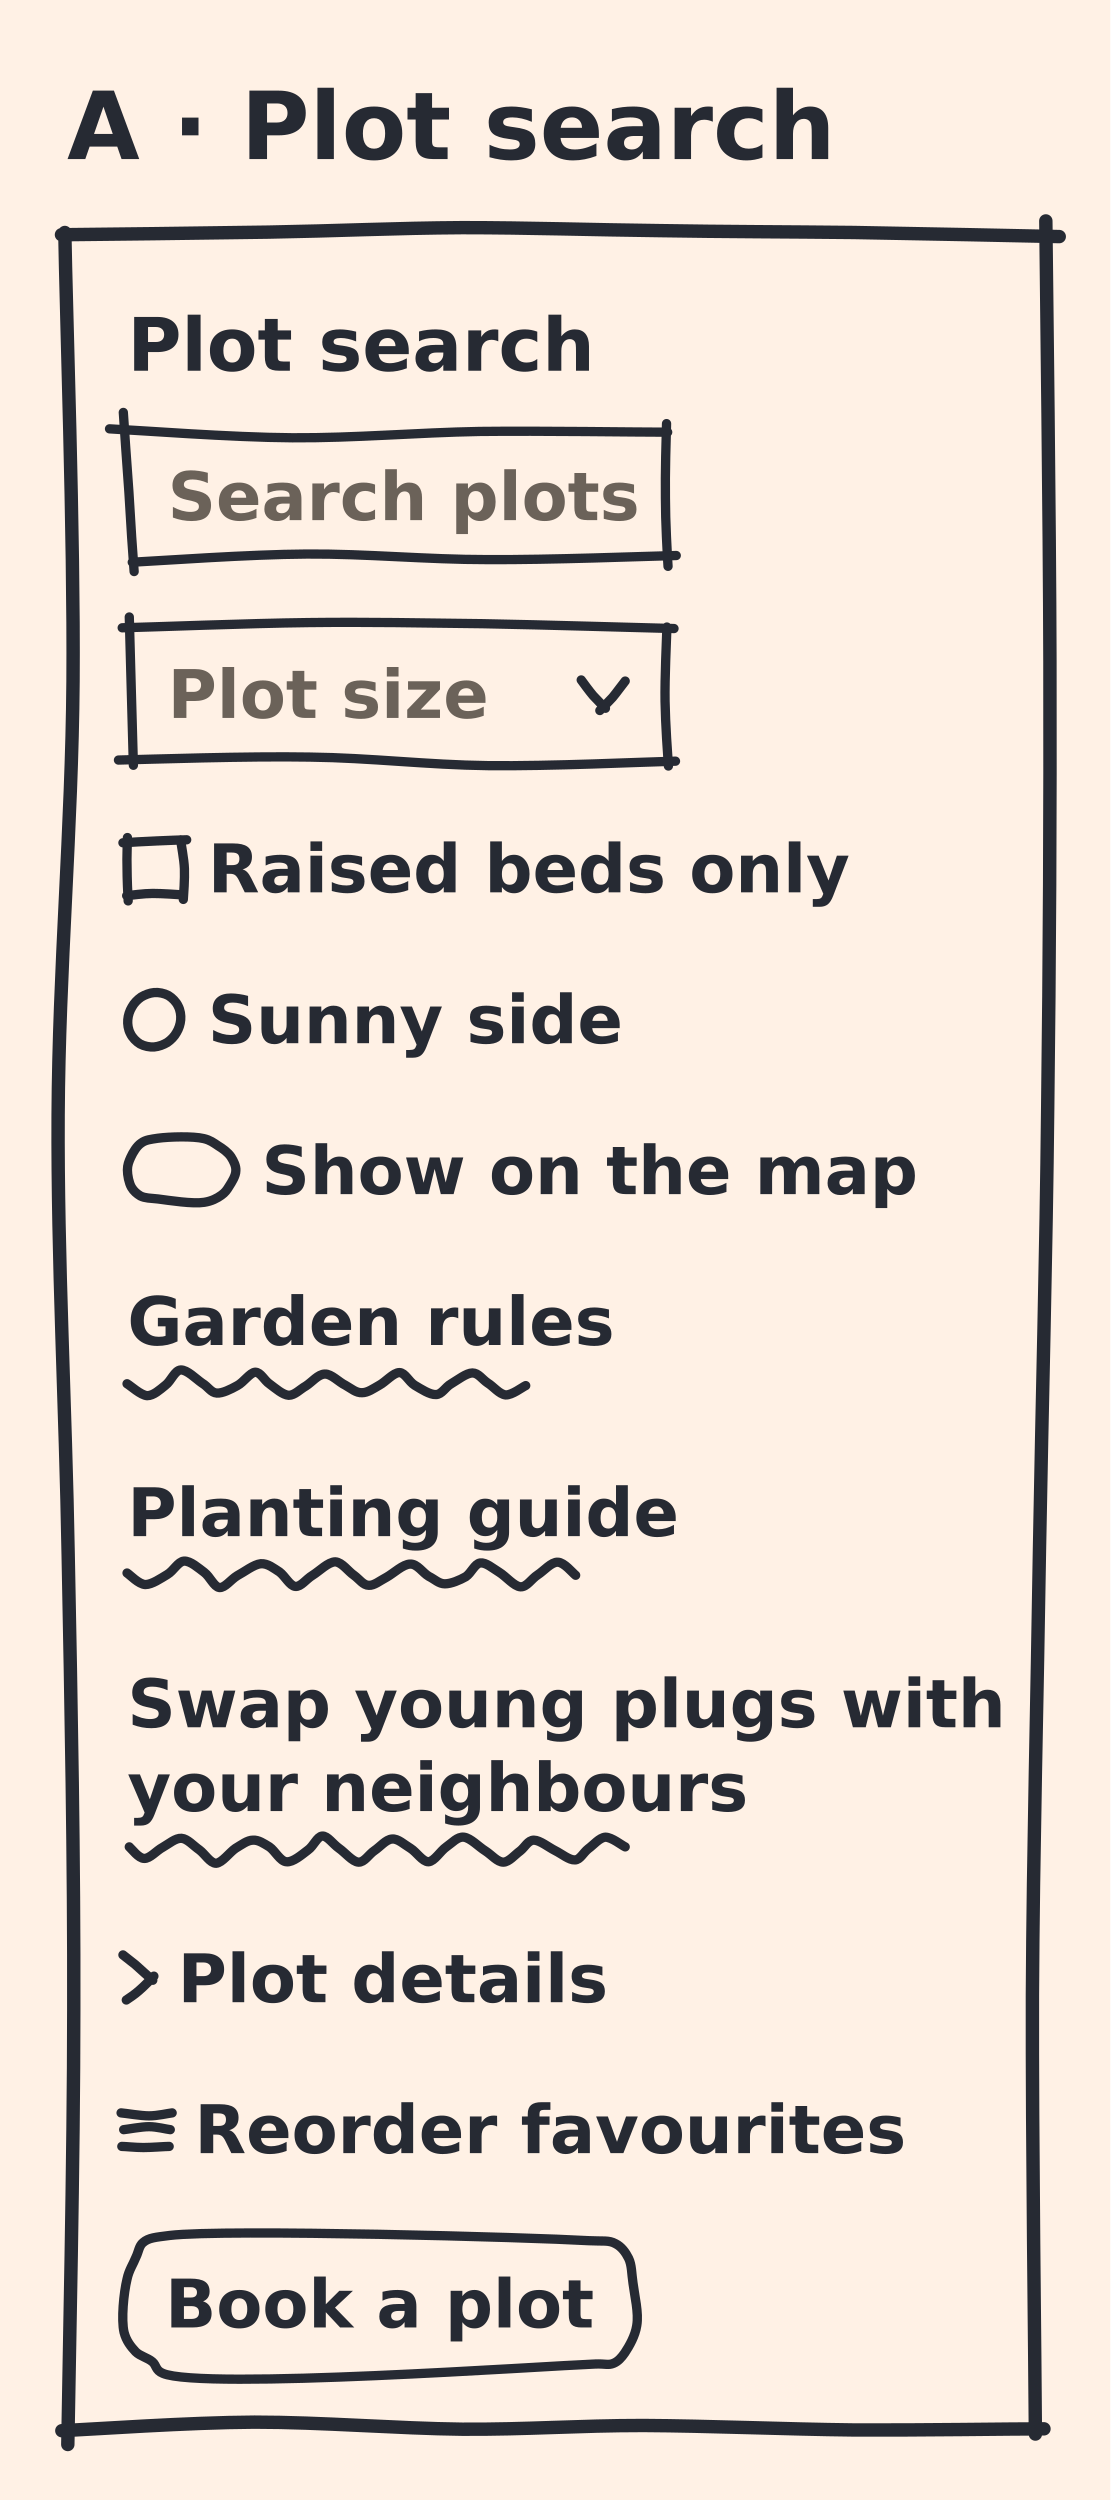
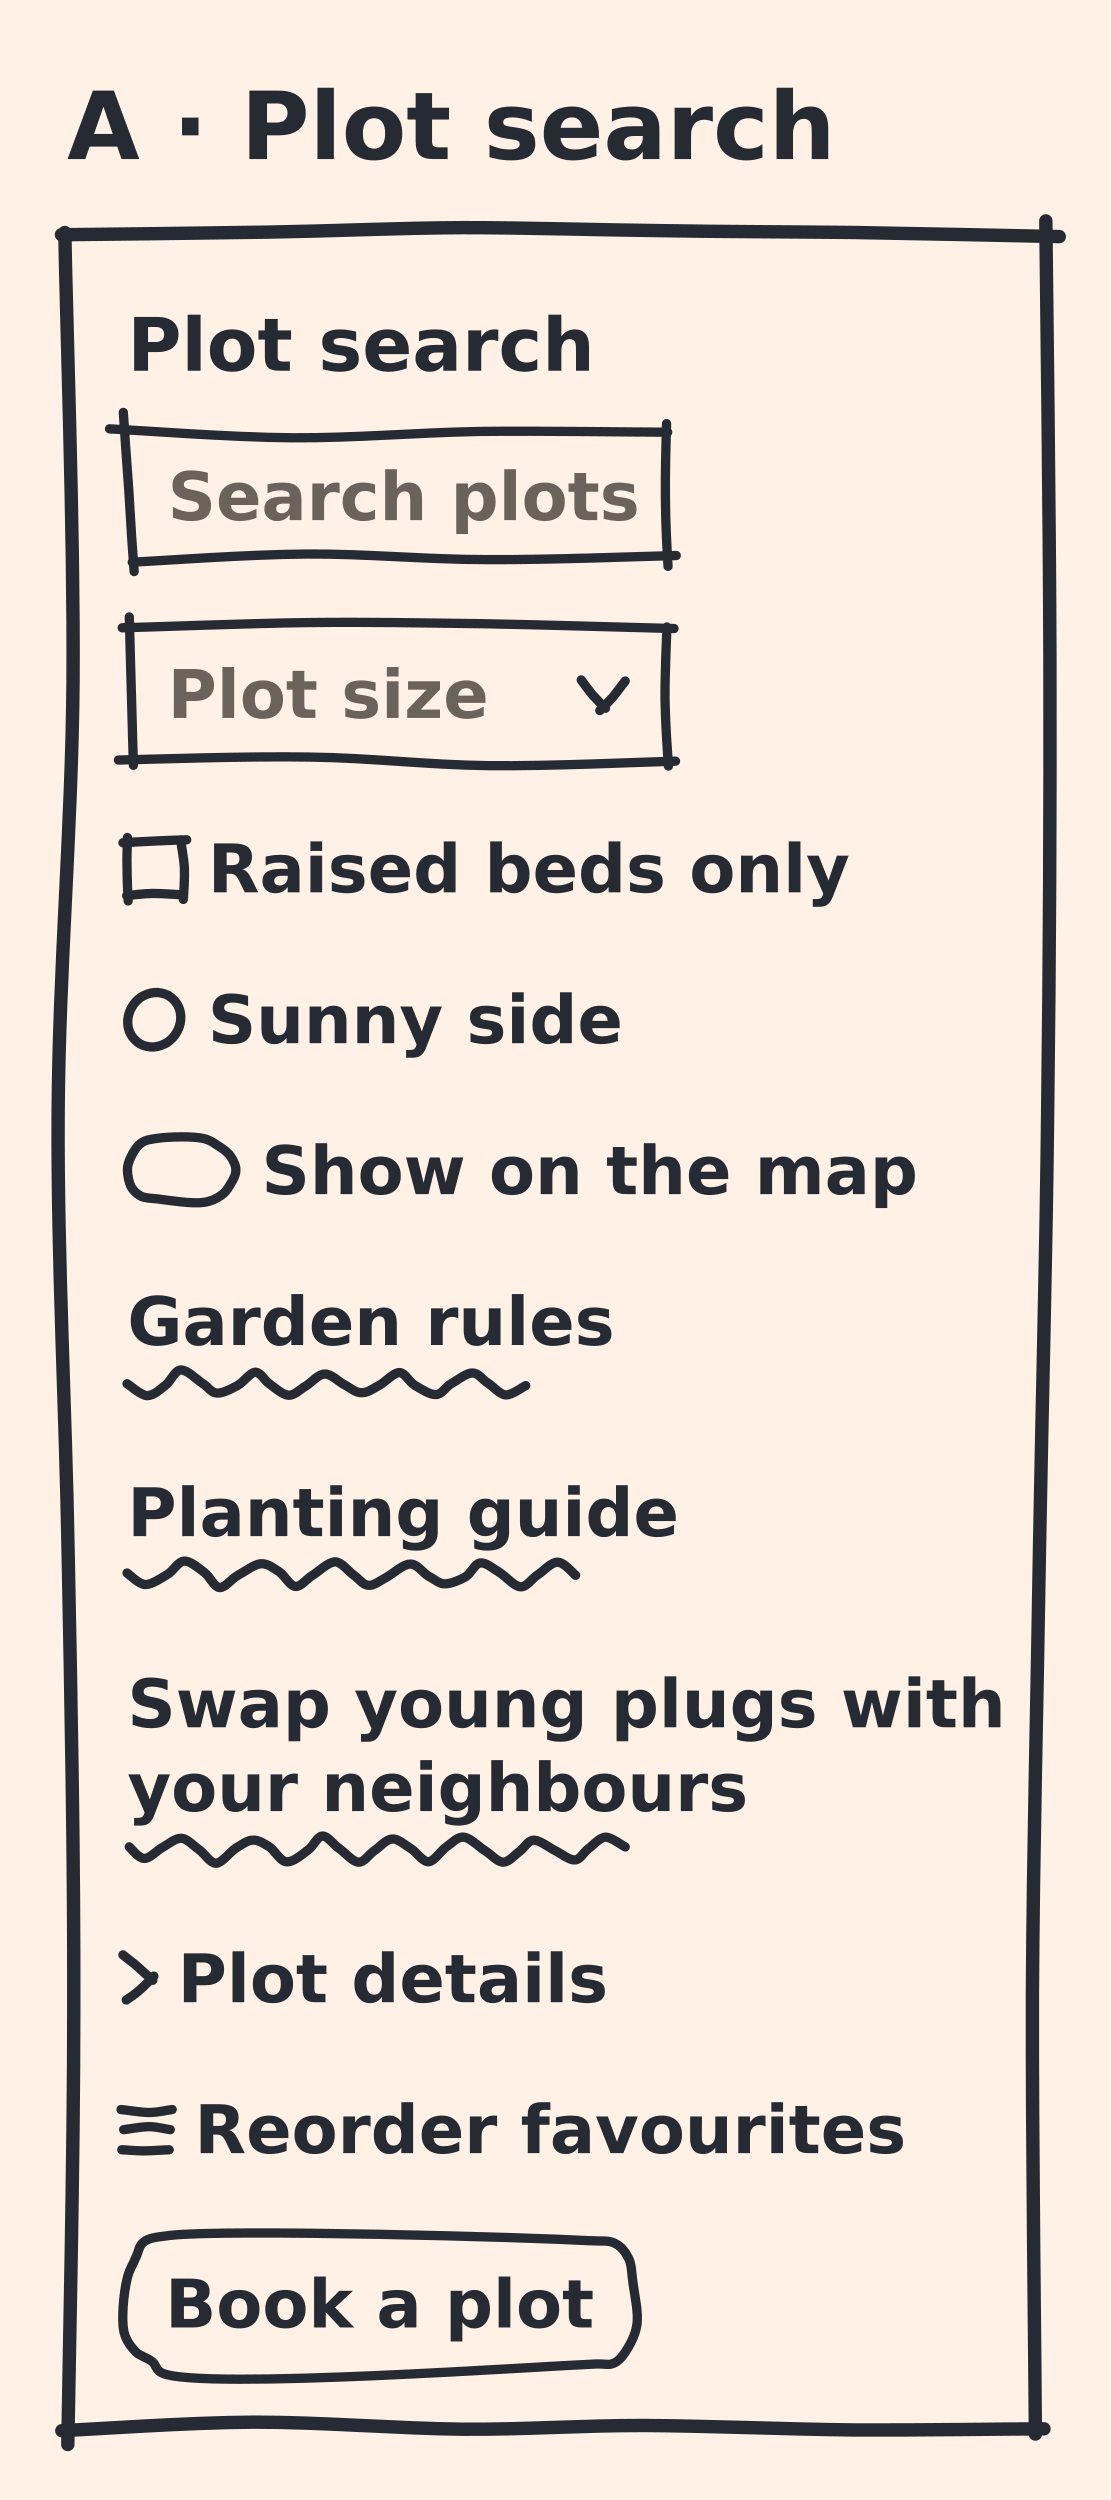
<svg xmlns="http://www.w3.org/2000/svg" viewBox="-18.0 -64.0 298.0 671.0" width="298.0" height="671.0" role="img">
  <rect x="-18.0" y="-64.0" width="298.0" height="671.0" fill="#fff1e5" />
  <g class="variant">
    <text text-anchor="start" font-family="'Atkinson Hyperlegible Next', Avenir, 'Segoe UI', Seravek, Ubuntu, Calibri, 'DejaVu Sans', sans-serif" font-size="25.2" font-weight="700" fill="#262a33">
      <tspan x="0.0" y="-21.3">A · Plot search</tspan>
    </text>
    <g class="place">
      <path d="M-1.5,-1.0 C7.7,-1.1 36.0,-1.4 54.0,-1.7 C71.9,-2.0 88.6,-2.8 106.1,-2.9 C123.6,-2.9 141.6,-2.3 159.1,-2.1 C176.6,-1.8 193.3,-1.8 211.2,-1.6 C229.0,-1.3 257.1,-0.7 266.3,-0.5 M262.7,-4.7 C262.9,15.0 263.7,73.9 263.8,113.6 C263.9,153.3 263.7,193.7 263.2,233.4 C262.8,273.1 261.7,311.9 261.0,351.6 C260.4,391.3 259.3,432.0 259.1,471.6 C259.0,511.2 259.8,569.7 259.9,589.3 M262.2,587.9 C253.6,587.9 228.9,588.3 211.0,588.2 C193.1,588.0 172.2,587.1 154.7,587.0 C137.2,587.0 123.5,588.1 106.1,588.0 C88.7,587.8 68.2,586.1 50.3,586.1 C32.4,586.2 7.2,588.0 -1.4,588.4 M0.2,592.1 C0.5,572.7 1.8,515.3 1.8,475.5 C1.9,435.7 1.1,393.4 0.3,353.4 C-0.4,313.4 -2.6,274.4 -2.4,235.3 C-2.2,196.2 1.3,158.4 1.6,118.9 C1.9,79.4 -0.3,18.5 -0.6,-1.6" fill="none" stroke="#262a33" stroke-width="3.6" stroke-linecap="round" stroke-linejoin="round" />
      <text text-anchor="start" font-family="'Atkinson Hyperlegible Next', Avenir, 'Segoe UI', Seravek, Ubuntu, Calibri, 'DejaVu Sans', sans-serif" font-size="19.8" font-weight="700" fill="#262a33">
        <tspan x="16.2" y="35.5">Plot search</tspan>
      </text>
    </g>
    <g class="affordance">
      <path d="M11.4,51.1 C19.5,51.5 43.9,53.4 60.5,53.5 C77.1,53.6 94.0,52.1 110.7,51.8 C127.5,51.6 152.8,52.0 161.2,52.0 M160.9,49.7 C160.8,53.0 160.5,63.3 160.6,69.7 C160.6,76.1 161.1,84.9 161.3,88.0 M163.5,85.1 C155.1,85.3 129.4,86.3 112.9,86.2 C96.4,86.2 80.3,84.6 64.4,84.7 C48.6,84.8 25.4,86.5 17.5,86.9 M18.0,89.4 C17.7,85.9 17.0,75.3 16.6,68.1 C16.1,61.0 15.3,50.3 15.1,46.7" fill="none" stroke="#262a33" stroke-width="2.5" stroke-linecap="round" stroke-linejoin="round" />
      <text text-anchor="start" font-family="'Atkinson Hyperlegible Next', Avenir, 'Segoe UI', Seravek, Ubuntu, Calibri, 'DejaVu Sans', sans-serif" font-size="18.0" font-weight="600" fill="#6b6259">
        <tspan x="27.0" y="75.6">Search plots</tspan>
      </text>
    </g>
    <g class="affordance">
      <path d="M14.8,104.5 C23.1,104.3 48.6,103.3 64.7,103.1 C80.9,102.9 95.3,103.2 111.6,103.4 C128.0,103.7 154.4,104.5 162.9,104.7 M161.0,104.3 C160.9,107.6 160.4,118.0 160.5,124.2 C160.6,130.4 161.2,138.7 161.4,141.6 M163.3,140.3 C154.9,140.5 129.4,141.7 113.0,141.5 C96.6,141.3 81.6,139.4 65.1,139.2 C48.6,138.9 22.3,139.8 13.8,140.0 M17.8,141.4 C17.7,137.8 17.4,126.4 17.2,119.8 C17.0,113.2 16.8,104.6 16.7,101.6 M138.0,118.5 C138.5,119.2 140.1,121.4 141.2,122.7 C142.3,123.9 143.9,125.5 144.5,126.1 M143.0,126.7 C143.6,126.1 145.2,124.5 146.4,123.2 C147.5,121.9 149.2,119.5 149.8,118.8" fill="none" stroke="#262a33" stroke-width="2.5" stroke-linecap="round" stroke-linejoin="round" />
      <text text-anchor="start" font-family="'Atkinson Hyperlegible Next', Avenir, 'Segoe UI', Seravek, Ubuntu, Calibri, 'DejaVu Sans', sans-serif" font-size="18.0" font-weight="600" fill="#6b6259">
        <tspan x="27.0" y="128.7">Plot size</tspan>
      </text>
    </g>
    <g class="affordance">
      <path d="M15.0,162.2 C16.6,162.1 21.4,161.8 24.2,161.7 C27.1,161.6 30.8,161.4 32.1,161.4 M30.5,161.4 C30.6,162.7 31.4,166.5 31.5,169.2 C31.6,171.9 31.3,176.1 31.2,177.4 M31.2,176.2 C29.8,176.1 25.5,175.8 23.0,175.8 C20.5,175.8 17.2,176.3 16.0,176.4 M16.4,177.8 C16.3,176.3 16.1,171.7 16.1,168.9 C16.0,166.1 16.2,162.2 16.2,160.8" fill="none" stroke="#262a33" stroke-width="2.5" stroke-linecap="round" stroke-linejoin="round" />
      <text text-anchor="start" font-family="'Atkinson Hyperlegible Next', Avenir, 'Segoe UI', Seravek, Ubuntu, Calibri, 'DejaVu Sans', sans-serif" font-size="18.0" font-weight="600" fill="#262a33">
        <tspan x="37.8" y="175.5">Raised beds only</tspan>
      </text>
    </g>
    <g class="affordance">
      <path d="M30.5,209.7 C30.4,210.9 30.0,212.1 29.4,213.1 C28.8,214.2 27.9,215.1 26.9,215.8 C25.9,216.4 24.6,216.9 23.4,217.0 C22.2,217.1 20.7,216.8 19.6,216.2 C18.6,215.6 17.5,214.5 17.0,213.4 C16.4,212.3 16.2,210.9 16.3,209.7 C16.4,208.5 16.8,207.3 17.4,206.3 C18.0,205.2 18.9,204.3 19.9,203.6 C20.9,203.0 22.2,202.5 23.4,202.4 C24.6,202.3 26.1,202.6 27.2,203.2 C28.2,203.8 29.3,204.9 29.8,206.0 C30.4,207.1 30.6,208.5 30.5,209.7 Z" fill="none" stroke="#262a33" stroke-width="2.5" stroke-linecap="round" stroke-linejoin="round" />
      <text text-anchor="start" font-family="'Atkinson Hyperlegible Next', Avenir, 'Segoe UI', Seravek, Ubuntu, Calibri, 'DejaVu Sans', sans-serif" font-size="18.0" font-weight="600" fill="#262a33">
        <tspan x="37.8" y="216.0">Sunny side</tspan>
      </text>
    </g>
    <g class="affordance">
      <path d="M17.1,246.6 C17.7,245.3 18.7,243.6 19.9,242.8 C21.1,241.9 22.5,241.8 24.4,241.5 C27.4,241.1 33.8,240.9 36.7,241.6 C38.4,242.0 39.3,242.7 40.5,243.5 C41.8,244.3 43.2,245.3 44.0,246.5 C44.7,247.6 45.4,249.0 45.3,250.2 C45.3,251.6 44.2,253.3 43.5,254.4 C42.9,255.4 42.4,256.1 41.4,256.8 C40.3,257.6 38.8,258.4 36.8,258.7 C33.8,259.2 27.5,258.2 24.4,257.8 C22.4,257.6 20.9,257.6 19.7,257.0 C18.7,256.4 17.9,255.7 17.3,254.7 C16.6,253.5 16.2,251.4 16.2,250.0 C16.2,248.7 16.6,247.7 17.1,246.6 Z" fill="none" stroke="#262a33" stroke-width="2.5" stroke-linecap="round" stroke-linejoin="round" />
      <text text-anchor="start" font-family="'Atkinson Hyperlegible Next', Avenir, 'Segoe UI', Seravek, Ubuntu, Calibri, 'DejaVu Sans', sans-serif" font-size="18.0" font-weight="600" fill="#262a33">
        <tspan x="52.2" y="256.5">Show on the map</tspan>
      </text>
    </g>
    <g class="affordance">
      <path d="M16.1,307.4 C17.0,307.9 19.8,310.5 21.5,310.6 C23.2,310.6 24.9,309.0 26.4,307.8 C27.9,306.7 28.9,303.8 30.5,303.7 C32.2,303.6 34.6,306.1 36.2,307.2 C37.9,308.2 38.6,309.8 40.2,309.9 C41.7,310.0 43.9,308.9 45.7,307.9 C47.4,307.0 49.1,304.4 50.5,304.3 C52.0,304.3 52.9,306.5 54.4,307.5 C55.9,308.6 57.9,310.4 59.5,310.5 C61.1,310.5 62.5,308.9 64.1,308.0 C65.7,307.0 67.4,304.8 69.2,304.8 C70.9,304.7 73.0,307.0 74.7,307.8 C76.3,308.7 77.6,309.9 79.2,309.8 C80.7,309.8 82.2,308.7 83.8,307.8 C85.5,306.9 87.6,304.4 89.2,304.4 C90.7,304.4 91.7,306.8 93.3,307.8 C95.0,308.8 97.4,310.4 99.0,310.3 C100.6,310.3 101.5,308.3 103.1,307.4 C104.8,306.4 107.2,304.5 108.8,304.5 C110.4,304.5 111.4,306.2 112.9,307.2 C114.4,308.1 116.0,310.2 117.7,310.4 C119.4,310.5 122.2,308.3 123.1,307.9" fill="none" stroke="#262a33" stroke-width="2.5" stroke-linecap="round" stroke-linejoin="round" />
      <text text-anchor="start" font-family="'Atkinson Hyperlegible Next', Avenir, 'Segoe UI', Seravek, Ubuntu, Calibri, 'DejaVu Sans', sans-serif" font-size="18.0" font-weight="600" fill="#262a33">
        <tspan x="16.2" y="297.0">Garden rules</tspan>
      </text>
    </g>
    <g class="affordance">
      <path d="M16.1,358.2 C16.9,358.7 19.2,361.2 21.0,361.3 C22.8,361.3 25.2,359.6 26.9,358.6 C28.6,357.6 29.8,355.1 31.4,355.0 C33.1,354.9 35.3,356.9 36.8,358.0 C38.4,359.2 39.4,361.9 40.9,362.1 C42.4,362.2 43.9,360.0 45.7,358.9 C47.6,357.9 50.1,355.9 52.0,355.7 C53.9,355.6 55.4,356.9 57.0,357.9 C58.5,359.0 59.8,361.7 61.3,361.8 C62.8,361.9 64.1,359.9 65.9,358.8 C67.7,357.7 70.1,355.2 72.0,355.2 C73.8,355.3 75.5,357.8 77.0,358.8 C78.5,359.9 79.5,361.5 81.0,361.5 C82.4,361.6 83.9,360.3 85.8,359.3 C87.6,358.3 90.2,355.8 92.1,355.8 C94.0,355.7 95.5,358.2 97.1,359.1 C98.7,359.9 99.8,361.1 101.4,361.1 C103.1,361.1 105.4,360.1 107.0,359.2 C108.5,358.2 109.4,355.7 110.9,355.5 C112.4,355.3 114.2,356.9 116.0,358.0 C117.8,359.1 120.0,361.8 121.7,361.9 C123.4,362.0 124.6,359.8 126.3,358.7 C128.0,357.6 130.0,355.2 131.7,355.3 C133.4,355.3 135.7,358.2 136.5,358.8" fill="none" stroke="#262a33" stroke-width="2.5" stroke-linecap="round" stroke-linejoin="round" />
      <text text-anchor="start" font-family="'Atkinson Hyperlegible Next', Avenir, 'Segoe UI', Seravek, Ubuntu, Calibri, 'DejaVu Sans', sans-serif" font-size="18.0" font-weight="600" fill="#262a33">
        <tspan x="16.2" y="348.3">Planting guide</tspan>
      </text>
    </g>
    <g class="affordance">
      <path d="M16.7,431.7 C17.4,432.3 19.2,434.8 20.7,434.8 C22.2,434.9 24.0,432.7 25.7,431.8 C27.3,430.9 29.1,429.3 30.7,429.4 C32.3,429.5 33.9,431.4 35.5,432.5 C37.0,433.6 38.4,436.1 40.0,436.1 C41.6,436.0 43.6,433.2 45.2,432.1 C46.9,431.1 48.4,429.9 49.9,429.9 C51.4,429.8 52.8,430.8 54.3,431.7 C55.8,432.7 57.2,435.6 58.9,435.7 C60.6,435.9 63.0,433.8 64.6,432.6 C66.2,431.5 67.1,428.9 68.5,428.8 C69.9,428.7 71.3,430.9 73.0,432.1 C74.6,433.2 76.6,435.7 78.2,435.8 C79.8,435.9 81.0,433.7 82.5,432.7 C84.0,431.7 85.6,429.7 87.2,429.6 C88.8,429.4 90.5,431.1 92.2,432.1 C93.8,433.1 95.4,435.7 97.0,435.7 C98.6,435.6 100.2,432.8 101.8,431.7 C103.4,430.6 104.8,428.9 106.5,429.1 C108.3,429.3 110.5,431.7 112.3,432.8 C114.0,433.9 115.5,435.8 117.1,435.8 C118.6,435.8 120.2,433.8 121.6,432.8 C122.9,431.8 123.7,429.9 125.3,429.9 C126.9,429.9 129.2,431.8 131.0,432.7 C132.8,433.6 134.8,435.3 136.3,435.2 C137.7,435.2 138.5,433.3 139.9,432.2 C141.3,431.2 142.9,429.2 144.5,429.1 C146.2,429.1 148.9,431.3 149.8,431.7" fill="none" stroke="#262a33" stroke-width="2.5" stroke-linecap="round" stroke-linejoin="round" />
      <text text-anchor="start" font-family="'Atkinson Hyperlegible Next', Avenir, 'Segoe UI', Seravek, Ubuntu, Calibri, 'DejaVu Sans', sans-serif" font-size="18.0" font-weight="600" fill="#262a33">
        <tspan x="16.2" y="399.6">Swap young plugs with</tspan>
        <tspan x="16.2" y="422.1">your neighbours</tspan>
      </text>
    </g>
    <g class="affordance">
      <path d="M15.0,460.7 C15.5,461.1 16.9,462.2 18.3,463.3 C19.6,464.5 22.2,466.8 23.0,467.5 M23.3,466.4 C22.6,467.1 20.6,469.2 19.4,470.2 C18.2,471.3 16.5,472.4 15.9,472.8" fill="none" stroke="#262a33" stroke-width="2.5" stroke-linecap="round" stroke-linejoin="round" />
      <text text-anchor="start" font-family="'Atkinson Hyperlegible Next', Avenir, 'Segoe UI', Seravek, Ubuntu, Calibri, 'DejaVu Sans', sans-serif" font-size="18.0" font-weight="600" fill="#262a33">
        <tspan x="29.7" y="473.4">Plot details</tspan>
      </text>
    </g>
    <g class="affordance">
-       <path d="M14.5,503.1 C15.8,503.2 19.8,503.9 22.0,503.9 C24.3,503.9 27.2,503.2 28.2,503.1 M15.2,507.6 C16.3,507.5 19.9,506.8 22.0,506.8 C24.1,506.8 26.7,507.5 27.7,507.6 M14.7,512.1 C15.6,512.1 18.4,512.4 20.5,512.4 C22.7,512.4 26.3,512.1 27.4,512.1" fill="none" stroke="#262a33" stroke-width="2.5" stroke-linecap="round" stroke-linejoin="round" />
+       <path d="M14.5,502.2 C15.8,502.3 19.8,503.0 22.0,503.0 C24.3,503.0 27.2,502.3 28.2,502.2 M15.2,507.6 C16.3,507.5 19.9,506.8 22.0,506.8 C24.1,506.8 26.7,507.5 27.7,507.6 M14.7,513.0 C15.6,513.0 18.4,513.3 20.5,513.3 C22.7,513.3 26.3,513.0 27.4,513.0" fill="none" stroke="#262a33" stroke-width="2.5" stroke-linecap="round" stroke-linejoin="round" />
      <text text-anchor="start" font-family="'Atkinson Hyperlegible Next', Avenir, 'Segoe UI', Seravek, Ubuntu, Calibri, 'DejaVu Sans', sans-serif" font-size="18.0" font-weight="600" fill="#262a33">
        <tspan x="34.2" y="513.9">Reorder favourites</tspan>
      </text>
    </g>
    <g class="affordance">
      <path d="M16.1,547.7 C16.6,545.3 17.8,543.6 18.5,541.8 C19.2,540.4 19.3,538.8 20.4,537.9 C21.9,536.6 23.7,536.5 27.5,536.0 C42.4,534.2 124.9,536.5 140.0,537.4 C143.9,537.6 145.4,537.2 147.2,538.2 C148.8,539.0 149.9,540.5 150.7,542.1 C151.6,543.9 151.5,546.2 151.9,548.8 C152.3,552.1 153.5,556.8 152.9,560.2 C152.5,562.9 150.9,565.7 149.7,567.5 C148.8,568.8 147.9,569.8 146.7,570.3 C145.3,570.9 144.5,570.4 141.8,570.5 C128.6,571.0 36.0,577.5 25.7,573.0 C23.7,572.2 24.0,570.8 22.9,569.9 C21.6,568.8 19.6,568.4 18.4,567.2 C17.1,565.8 15.9,564.3 15.3,562.0 C14.5,558.6 15.2,551.4 16.1,547.7 Z" fill="none" stroke="#262a33" stroke-width="2.5" stroke-linecap="round" stroke-linejoin="round" />
      <text text-anchor="middle" font-family="'Atkinson Hyperlegible Next', Avenir, 'Segoe UI', Seravek, Ubuntu, Calibri, 'DejaVu Sans', sans-serif" font-size="18.0" font-weight="600" fill="#262a33">
        <tspan x="83.9" y="560.7">Book a plot</tspan>
      </text>
    </g>
  </g>
</svg>
